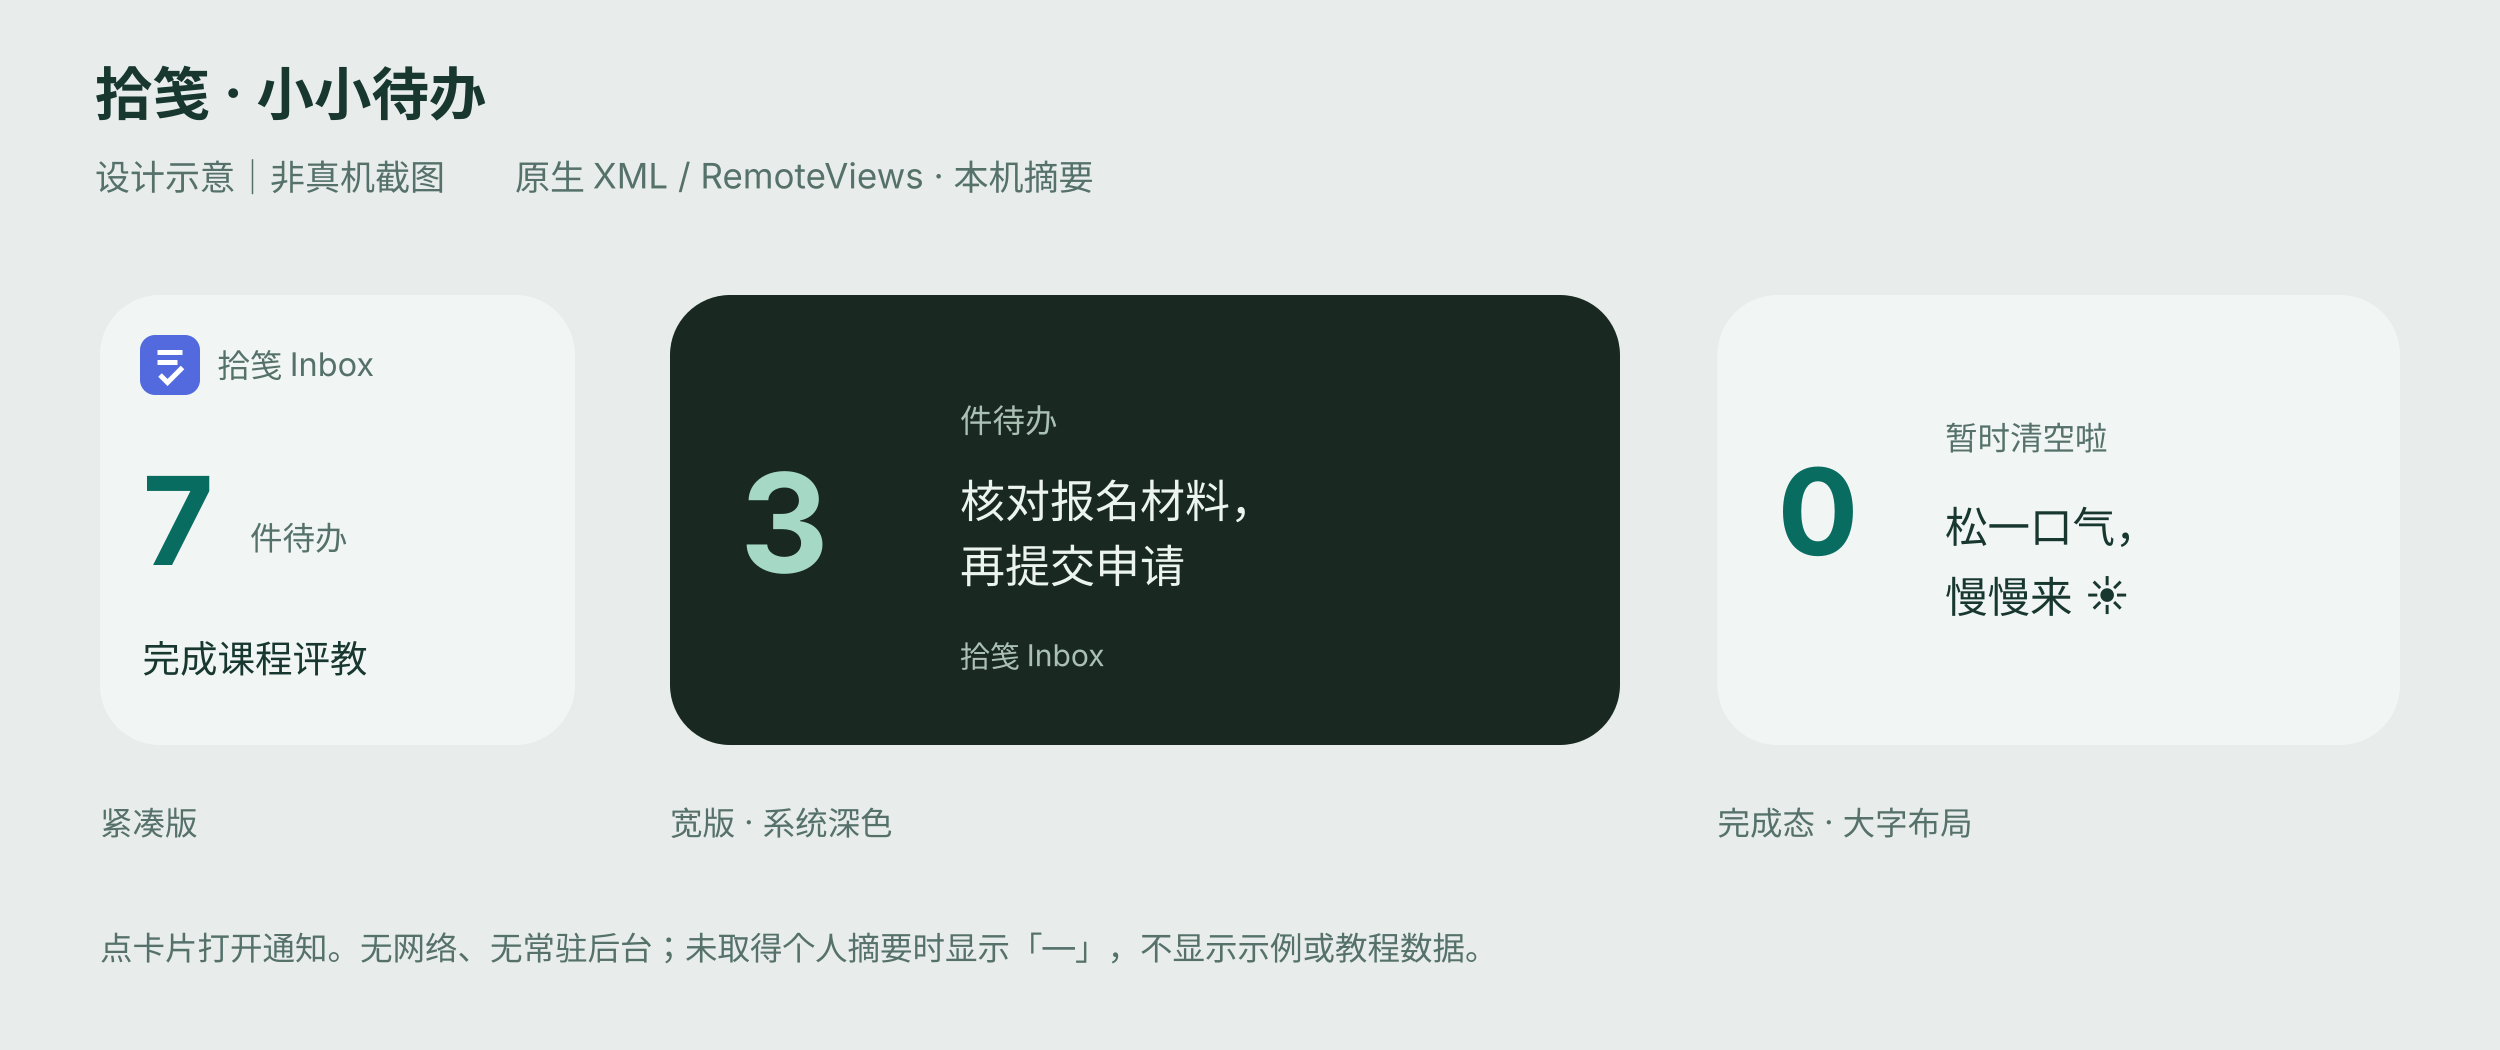
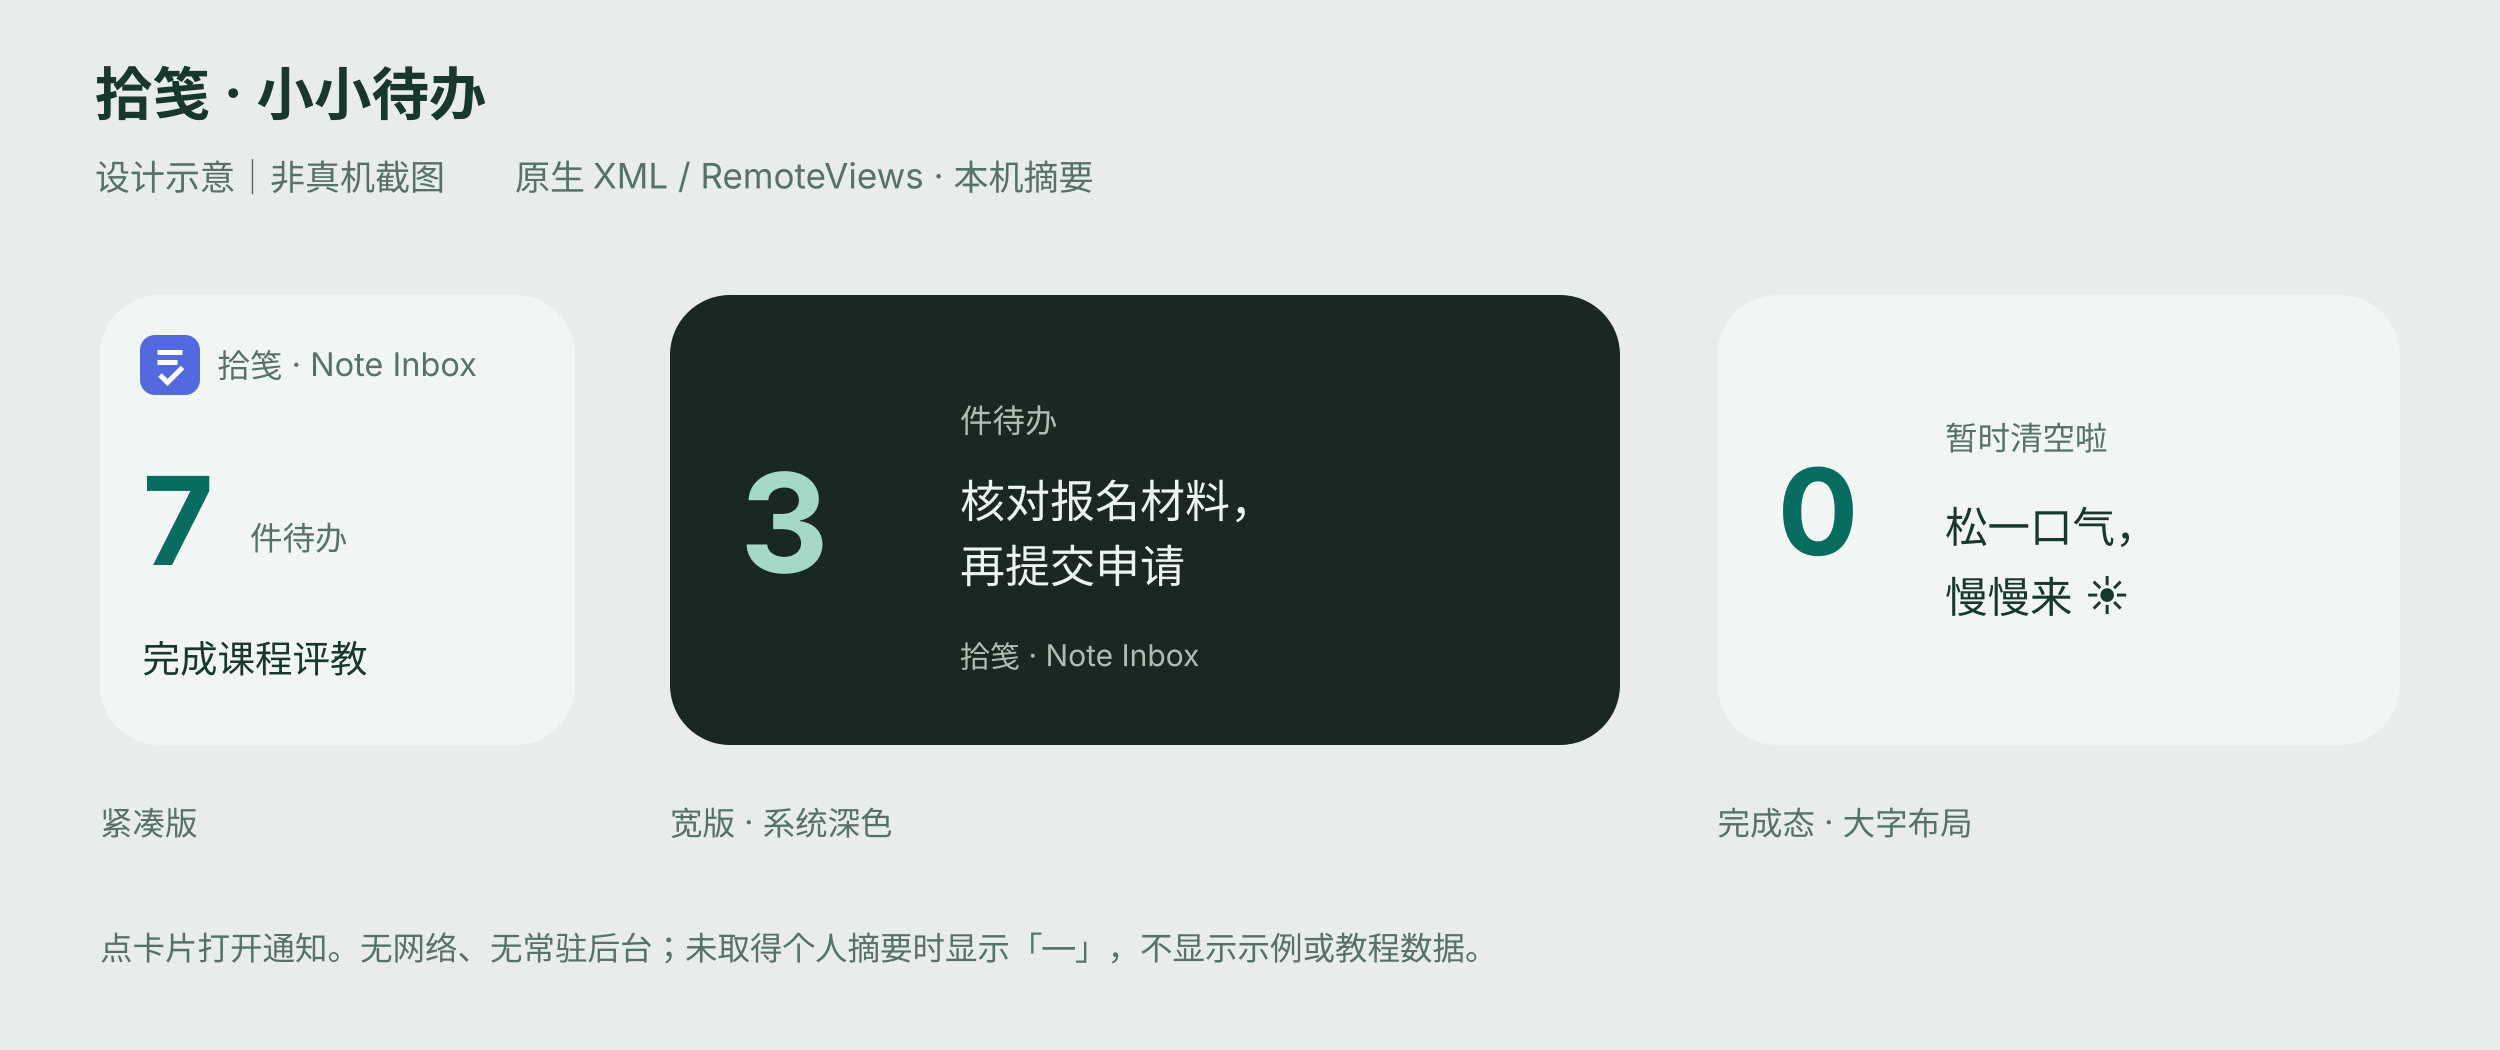
<svg xmlns="http://www.w3.org/2000/svg" width="1000" height="420" viewBox="0 0 1000 420">
  <rect width="1000" height="420" fill="#e8edeb" />
  <g font-family="system-ui,-apple-system,PingFang SC,sans-serif">
    <text x="38" y="46" font-size="23" font-weight="650" fill="#17372f">拾笺 · 小小待办</text>
    <text x="38" y="76" font-size="14" fill="#55716a">设计示意｜非真机截图　　原生 XML / RemoteViews · 本机摘要</text>
    <g transform="translate(40 118)">
      <rect width="190" height="180" rx="24" fill="#f1f6f4" />
      <rect x="16" y="16" width="24" height="24" rx="6" fill="#526add" />
      <path d="M23 23H33M23 27H31M24 32L27 35L33 29" fill="none" stroke="white" stroke-width="2" />
-       <text x="47" y="33" font-size="13" fill="#55716a">拾笺 Inbox</text>
+       <text x="47" y="33" font-size="13" fill="#55716a">拾笺 · Note Inbox</text>
      <text x="17" y="108" font-size="49" font-weight="700" fill="#096c60">7</text>
      <text x="60" y="102" font-size="13" fill="#55716a">件待办</text>
      <text x="17" y="151" font-size="15" fill="#17372f">完成课程评教</text>
    </g>
    <g transform="translate(268 118)">
      <rect width="380" height="180" rx="24" fill="#192922" />
      <text x="28" y="111" font-size="55" font-weight="700" fill="#a5d9c5">3</text>
      <text x="116" y="55" font-size="13" fill="#abc0b4">件待办</text>
      <text x="116" y="89" font-size="18" fill="#ebf4ee">核对报名材料，</text>
      <text x="116" y="115" font-size="18" fill="#ebf4ee">再提交申请</text>
-       <text x="116" y="149" font-size="12" fill="#abc0b4">拾笺 Inbox</text>
+       <text x="116" y="149" font-size="12" fill="#abc0b4">拾笺 · Note Inbox</text>
    </g>
    <g transform="translate(687 118)">
      <rect width="273" height="180" rx="24" fill="#f1f6f4" />
      <text x="24" y="104" font-size="48" font-weight="700" fill="#096c60">0</text>
      <text x="91" y="62" font-size="13" fill="#55716a">暂时清空啦</text>
      <text x="91" y="99" font-size="17" fill="#17372f">松一口气，</text>
      <text x="91" y="127" font-size="17" fill="#17372f">慢慢来 ☀</text>
    </g>
    <text x="40" y="334" font-size="13" fill="#55716a">紧凑版</text>
    <text x="268" y="334" font-size="13" fill="#55716a">宽版 · 系统深色</text>
    <text x="687" y="334" font-size="13" fill="#55716a">完成态 · 大字布局</text>
    <text x="40" y="384" font-size="13" fill="#55716a">点卡片打开通知。无网络、无常驻后台；未取得个人摘要时显示「—」，不显示示例或教程数据。</text>
  </g>
</svg>
